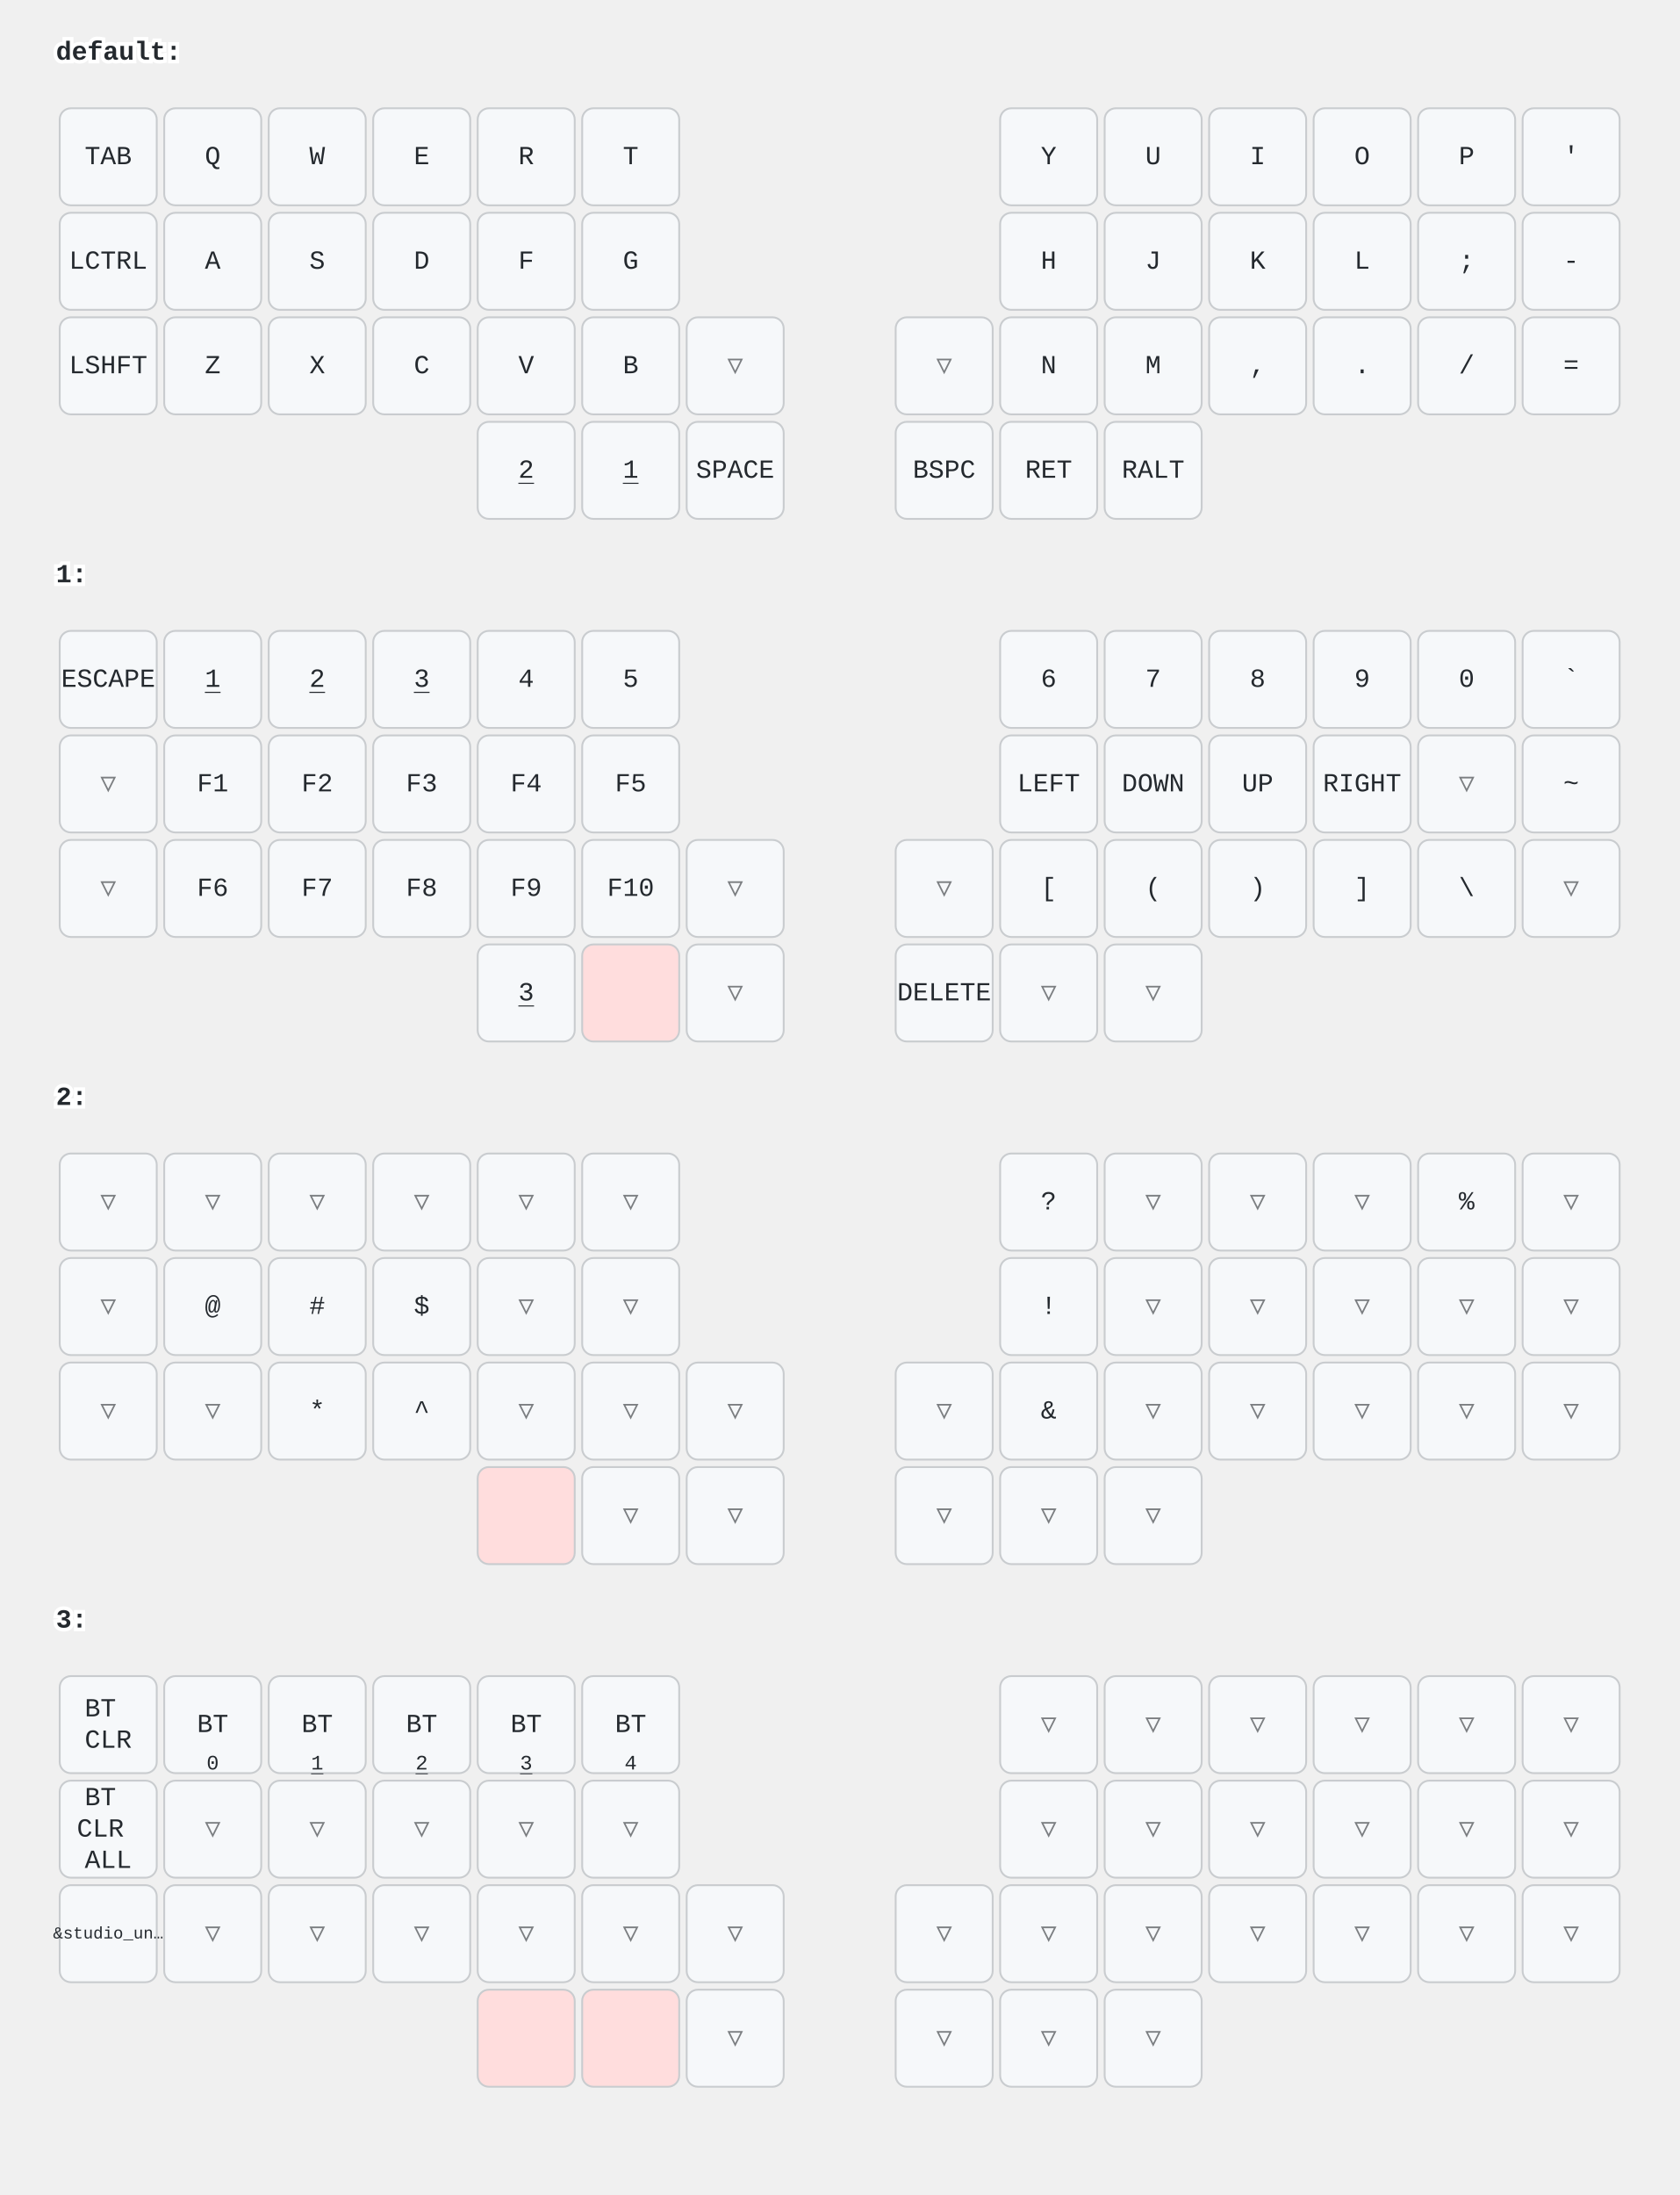
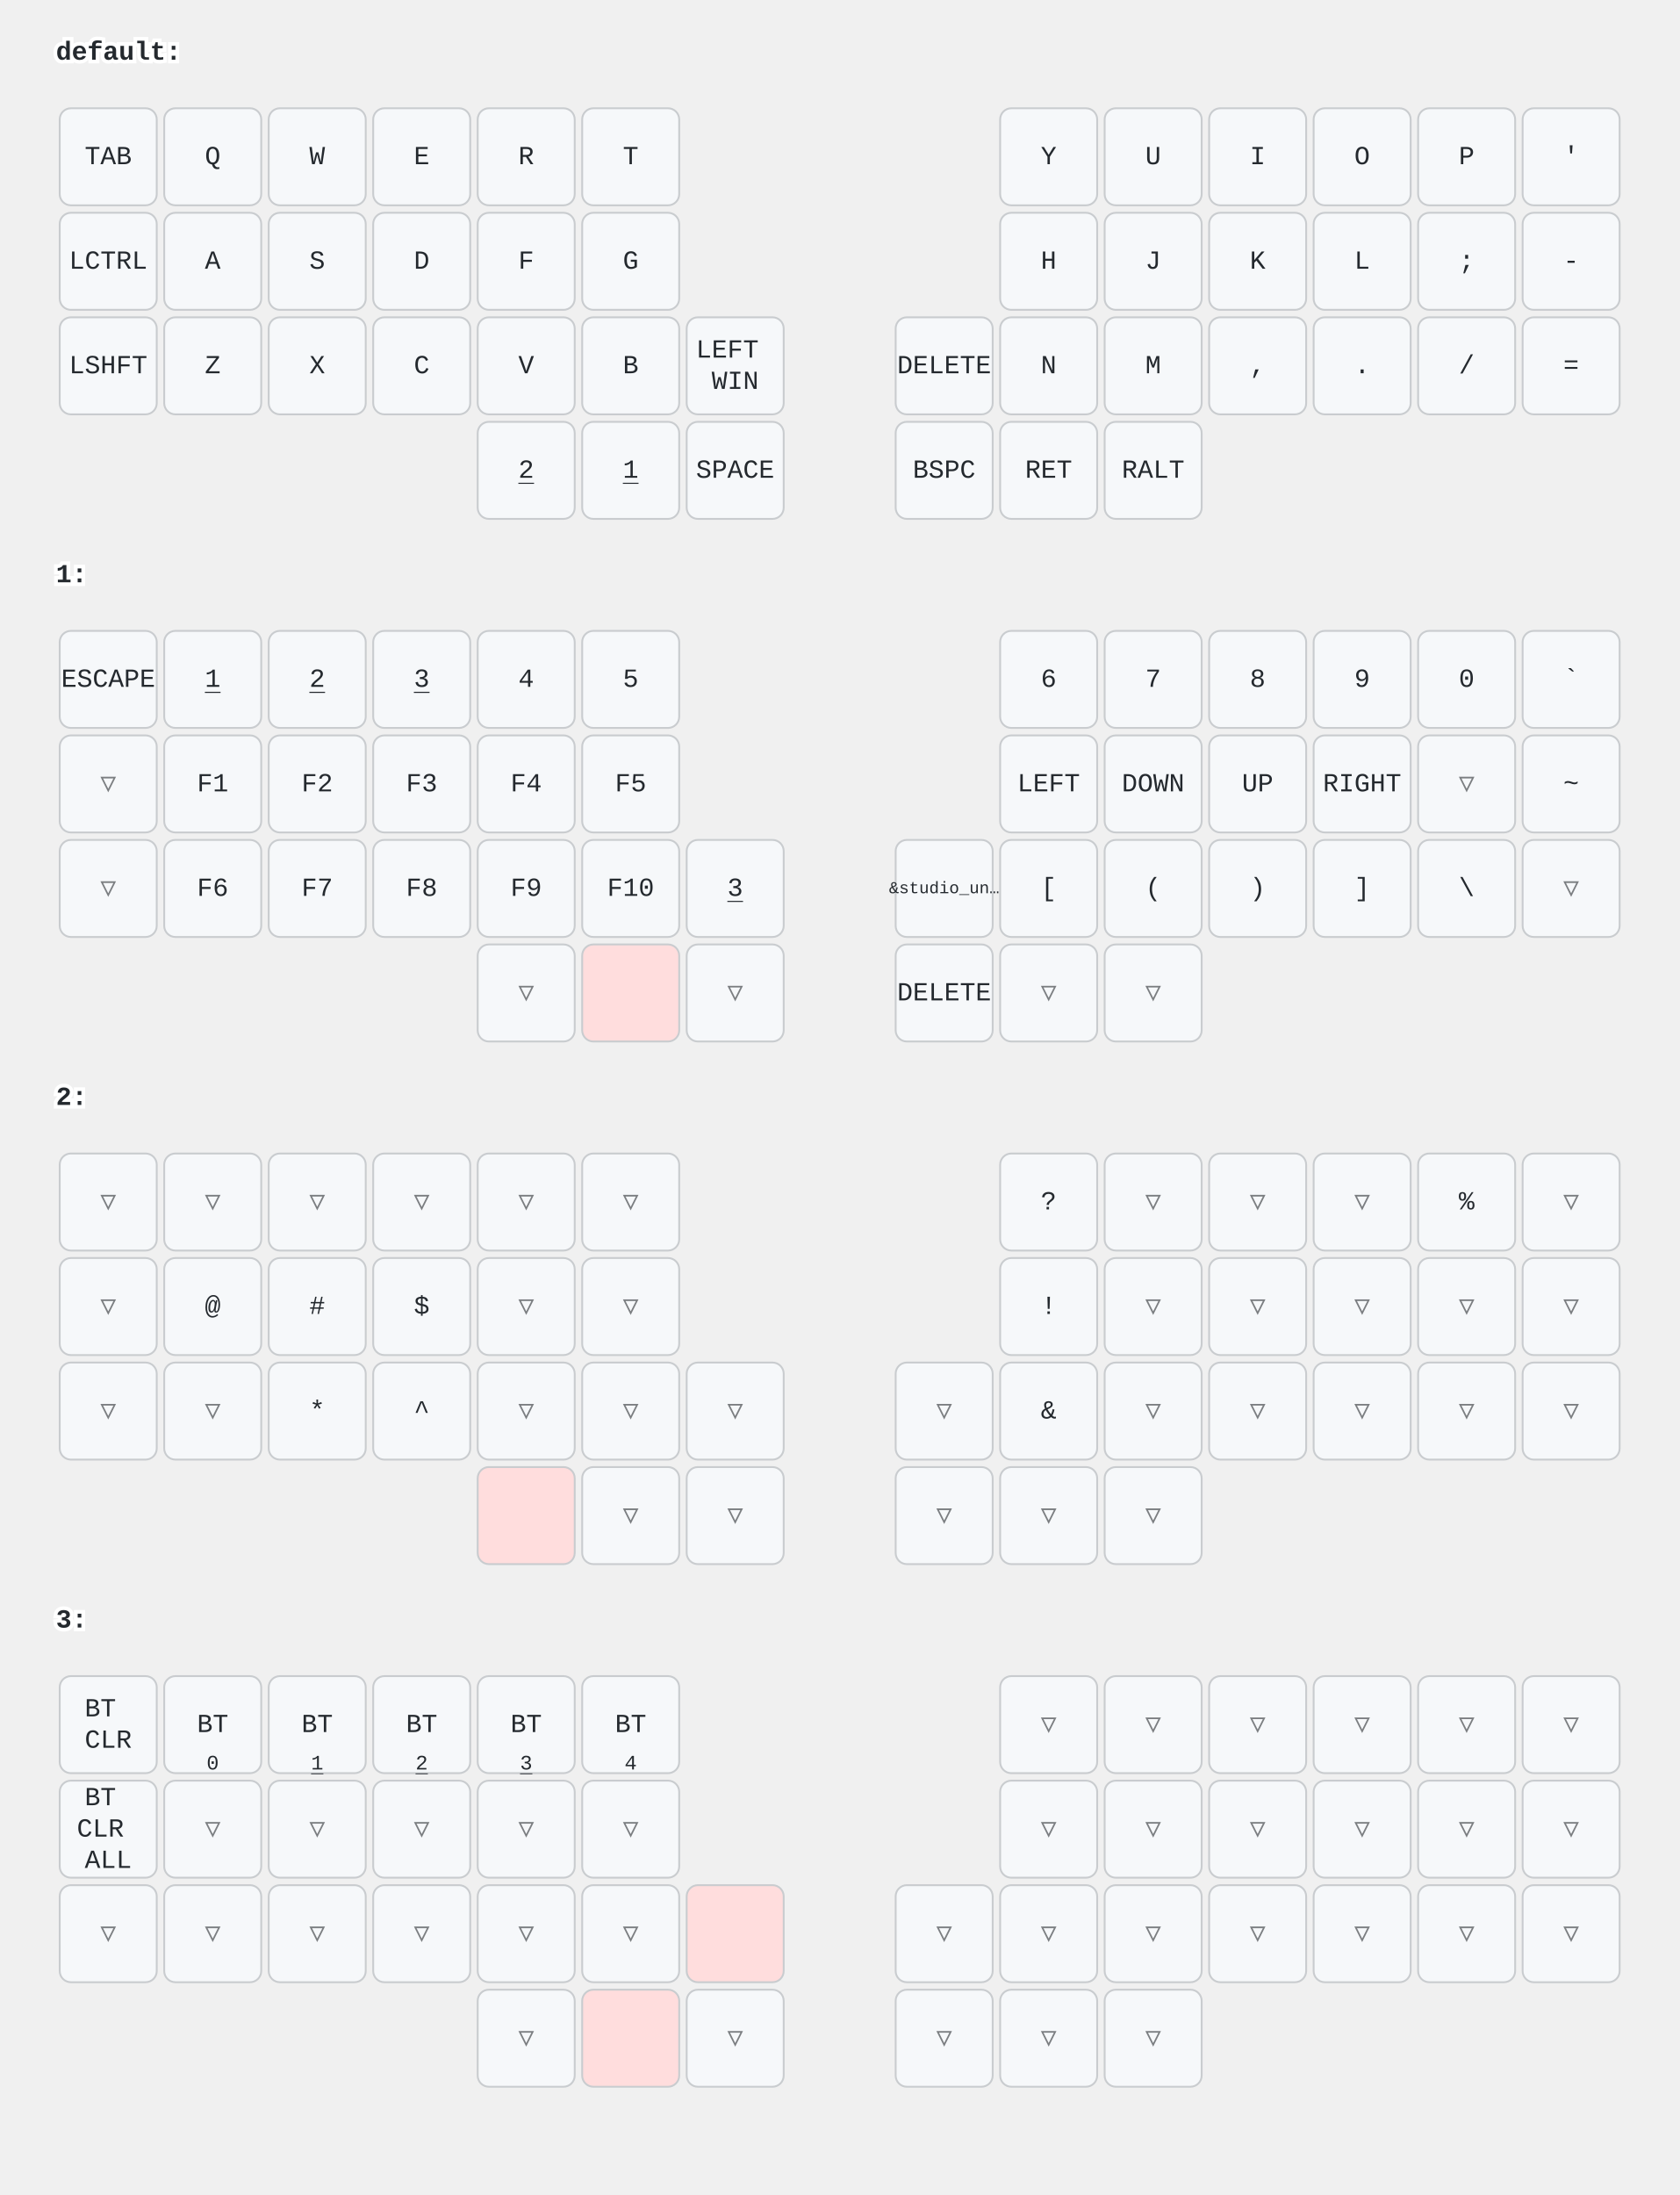
<svg xmlns="http://www.w3.org/2000/svg" width="900" height="1176" viewBox="0 0 900 1176" class="keymap">
  <style>/* inherit to force styles through use tags */
svg path {
    fill: inherit;
}

/* font and background color specifications */
svg.keymap {
    font-family: SFMono-Regular,Consolas,Liberation Mono,Menlo,monospace;
    font-size: 14px;
    font-kerning: normal;
    text-rendering: optimizeLegibility;
    fill: #24292e;
}

/* default key styling */
rect.key {
    fill: #f6f8fa;
}

rect.key, rect.combo {
    stroke: #c9cccf;
    stroke-width: 1;
}

/* default key side styling, only used is draw_key_sides is set */
rect.side {
    filter: brightness(90%);
}

/* color accent for combo boxes */
rect.combo, rect.combo-separate {
    fill: #cdf;
}

/* color accent for held keys */
rect.held, rect.combo.held {
    fill: #fdd;
}

/* color accent for ghost (optional) keys */
rect.ghost, rect.combo.ghost {
    stroke-dasharray: 4, 4;
    stroke-width: 2;
}

text {
    text-anchor: middle;
    dominant-baseline: middle;
}

/* styling for layer labels */
text.label {
    font-weight: bold;
    text-anchor: start;
    stroke: white;
    stroke-width: 4;
    paint-order: stroke;
}

/* styling for optional footer */
text.footer {
    text-anchor: end;
    dominant-baseline: auto;
    stroke: white;
    stroke-width: 4;
    paint-order: stroke;
}

/* styling for combo tap, and key non-tap label text */
text.combo, text.hold, text.shifted, text.left, text.right, text.tl, text.tr, text.bl, text.br {
    font-size: 11px;
}

text.hold, text.bl, text.br {
    text-anchor: middle;
    dominant-baseline: auto;
}

text.shifted, text.tl, text.tr {
    text-anchor: middle;
    dominant-baseline: hanging;
}

text.left, text.tl, text.bl {
    text-anchor: start;
}

text.right, text.tr, text.br {
    text-anchor: end;
}

text.layer-activator {
    text-decoration: underline;
}

/* styling for hold/shifted label text in combo box */
text.combo.hold, text.combo.shifted, text.combo.left, text.combo.right {
    font-size: 8px;
}

/* lighter symbol for transparent keys */
text.trans {
    fill: #7b7e81;
}

/* styling for combo dendrons */
path.combo {
    stroke-width: 1;
    stroke: gray;
    fill: none;
}

/* Start Tabler Icons Cleanup */
/* cannot use height/width with glyphs */
.icon-tabler &gt; path {
    fill: inherit;
    stroke: inherit;
    stroke-width: 2;
}
/* hide tabler's default box */
.icon-tabler &gt; path[stroke="none"][fill="none"] {
    visibility: hidden;
}
/* End Tabler Icons Cleanup */
</style>
  <g transform="translate(30, 0)" class="layer-default">
    <text x="0" y="28" class="label" id="default">default:</text>
    <g transform="translate(0, 56)">
      <g transform="translate(28, 28)" class="key keypos-0">
        <rect rx="6" ry="6" x="-26" y="-26" width="52" height="52" class="key" />
        <text x="0" y="0" class="key tap">TAB</text>
      </g>
      <g transform="translate(84, 28)" class="key keypos-1">
        <rect rx="6" ry="6" x="-26" y="-26" width="52" height="52" class="key" />
        <text x="0" y="0" class="key tap">Q</text>
      </g>
      <g transform="translate(140, 28)" class="key keypos-2">
        <rect rx="6" ry="6" x="-26" y="-26" width="52" height="52" class="key" />
        <text x="0" y="0" class="key tap">W</text>
      </g>
      <g transform="translate(196, 28)" class="key keypos-3">
        <rect rx="6" ry="6" x="-26" y="-26" width="52" height="52" class="key" />
        <text x="0" y="0" class="key tap">E</text>
      </g>
      <g transform="translate(252, 28)" class="key keypos-4">
        <rect rx="6" ry="6" x="-26" y="-26" width="52" height="52" class="key" />
        <text x="0" y="0" class="key tap">R</text>
      </g>
      <g transform="translate(308, 28)" class="key keypos-5">
        <rect rx="6" ry="6" x="-26" y="-26" width="52" height="52" class="key" />
        <text x="0" y="0" class="key tap">T</text>
      </g>
      <g transform="translate(532, 28)" class="key keypos-6">
        <rect rx="6" ry="6" x="-26" y="-26" width="52" height="52" class="key" />
        <text x="0" y="0" class="key tap">Y</text>
      </g>
      <g transform="translate(588, 28)" class="key keypos-7">
        <rect rx="6" ry="6" x="-26" y="-26" width="52" height="52" class="key" />
        <text x="0" y="0" class="key tap">U</text>
      </g>
      <g transform="translate(644, 28)" class="key keypos-8">
        <rect rx="6" ry="6" x="-26" y="-26" width="52" height="52" class="key" />
        <text x="0" y="0" class="key tap">I</text>
      </g>
      <g transform="translate(700, 28)" class="key keypos-9">
        <rect rx="6" ry="6" x="-26" y="-26" width="52" height="52" class="key" />
        <text x="0" y="0" class="key tap">O</text>
      </g>
      <g transform="translate(756, 28)" class="key keypos-10">
        <rect rx="6" ry="6" x="-26" y="-26" width="52" height="52" class="key" />
        <text x="0" y="0" class="key tap">P</text>
      </g>
      <g transform="translate(812, 28)" class="key keypos-11">
        <rect rx="6" ry="6" x="-26" y="-26" width="52" height="52" class="key" />
        <text x="0" y="0" class="key tap">'</text>
      </g>
      <g transform="translate(28, 84)" class="key keypos-12">
        <rect rx="6" ry="6" x="-26" y="-26" width="52" height="52" class="key" />
        <text x="0" y="0" class="key tap">LCTRL</text>
      </g>
      <g transform="translate(84, 84)" class="key keypos-13">
        <rect rx="6" ry="6" x="-26" y="-26" width="52" height="52" class="key" />
        <text x="0" y="0" class="key tap">A</text>
      </g>
      <g transform="translate(140, 84)" class="key keypos-14">
        <rect rx="6" ry="6" x="-26" y="-26" width="52" height="52" class="key" />
        <text x="0" y="0" class="key tap">S</text>
      </g>
      <g transform="translate(196, 84)" class="key keypos-15">
        <rect rx="6" ry="6" x="-26" y="-26" width="52" height="52" class="key" />
        <text x="0" y="0" class="key tap">D</text>
      </g>
      <g transform="translate(252, 84)" class="key keypos-16">
        <rect rx="6" ry="6" x="-26" y="-26" width="52" height="52" class="key" />
        <text x="0" y="0" class="key tap">F</text>
      </g>
      <g transform="translate(308, 84)" class="key keypos-17">
        <rect rx="6" ry="6" x="-26" y="-26" width="52" height="52" class="key" />
        <text x="0" y="0" class="key tap">G</text>
      </g>
      <g transform="translate(532, 84)" class="key keypos-18">
        <rect rx="6" ry="6" x="-26" y="-26" width="52" height="52" class="key" />
        <text x="0" y="0" class="key tap">H</text>
      </g>
      <g transform="translate(588, 84)" class="key keypos-19">
        <rect rx="6" ry="6" x="-26" y="-26" width="52" height="52" class="key" />
        <text x="0" y="0" class="key tap">J</text>
      </g>
      <g transform="translate(644, 84)" class="key keypos-20">
        <rect rx="6" ry="6" x="-26" y="-26" width="52" height="52" class="key" />
        <text x="0" y="0" class="key tap">K</text>
      </g>
      <g transform="translate(700, 84)" class="key keypos-21">
        <rect rx="6" ry="6" x="-26" y="-26" width="52" height="52" class="key" />
        <text x="0" y="0" class="key tap">L</text>
      </g>
      <g transform="translate(756, 84)" class="key keypos-22">
        <rect rx="6" ry="6" x="-26" y="-26" width="52" height="52" class="key" />
        <text x="0" y="0" class="key tap">;</text>
      </g>
      <g transform="translate(812, 84)" class="key keypos-23">
        <rect rx="6" ry="6" x="-26" y="-26" width="52" height="52" class="key" />
        <text x="0" y="0" class="key tap">-</text>
      </g>
      <g transform="translate(28, 140)" class="key keypos-24">
        <rect rx="6" ry="6" x="-26" y="-26" width="52" height="52" class="key" />
        <text x="0" y="0" class="key tap">LSHFT</text>
      </g>
      <g transform="translate(84, 140)" class="key keypos-25">
        <rect rx="6" ry="6" x="-26" y="-26" width="52" height="52" class="key" />
        <text x="0" y="0" class="key tap">Z</text>
      </g>
      <g transform="translate(140, 140)" class="key keypos-26">
        <rect rx="6" ry="6" x="-26" y="-26" width="52" height="52" class="key" />
        <text x="0" y="0" class="key tap">X</text>
      </g>
      <g transform="translate(196, 140)" class="key keypos-27">
        <rect rx="6" ry="6" x="-26" y="-26" width="52" height="52" class="key" />
        <text x="0" y="0" class="key tap">C</text>
      </g>
      <g transform="translate(252, 140)" class="key keypos-28">
        <rect rx="6" ry="6" x="-26" y="-26" width="52" height="52" class="key" />
        <text x="0" y="0" class="key tap">V</text>
      </g>
      <g transform="translate(308, 140)" class="key keypos-29">
        <rect rx="6" ry="6" x="-26" y="-26" width="52" height="52" class="key" />
        <text x="0" y="0" class="key tap">B</text>
      </g>
-       <g transform="translate(364, 140)" class="key trans keypos-30">
-         <rect rx="6" ry="6" x="-26" y="-26" width="52" height="52" class="key trans" />
-         <text x="0" y="0" class="key trans tap">▽</text>
-       </g>
-       <g transform="translate(476, 140)" class="key trans keypos-31">
-         <rect rx="6" ry="6" x="-26" y="-26" width="52" height="52" class="key trans" />
-         <text x="0" y="0" class="key trans tap">▽</text>
+       <g transform="translate(364, 140)" class="key keypos-30">
+         <rect rx="6" ry="6" x="-26" y="-26" width="52" height="52" class="key" />
+         <text x="0" y="0" class="key tap">
+           <tspan x="0" dy="-0.6em">LEFT</tspan>
+           <tspan x="0" dy="1.2em">WIN</tspan>
+         </text>
+       </g>
+       <g transform="translate(476, 140)" class="key keypos-31">
+         <rect rx="6" ry="6" x="-26" y="-26" width="52" height="52" class="key" />
+         <text x="0" y="0" class="key tap">DELETE</text>
      </g>
      <g transform="translate(532, 140)" class="key keypos-32">
        <rect rx="6" ry="6" x="-26" y="-26" width="52" height="52" class="key" />
        <text x="0" y="0" class="key tap">N</text>
      </g>
      <g transform="translate(588, 140)" class="key keypos-33">
        <rect rx="6" ry="6" x="-26" y="-26" width="52" height="52" class="key" />
        <text x="0" y="0" class="key tap">M</text>
      </g>
      <g transform="translate(644, 140)" class="key keypos-34">
        <rect rx="6" ry="6" x="-26" y="-26" width="52" height="52" class="key" />
        <text x="0" y="0" class="key tap">,</text>
      </g>
      <g transform="translate(700, 140)" class="key keypos-35">
        <rect rx="6" ry="6" x="-26" y="-26" width="52" height="52" class="key" />
        <text x="0" y="0" class="key tap">.</text>
      </g>
      <g transform="translate(756, 140)" class="key keypos-36">
        <rect rx="6" ry="6" x="-26" y="-26" width="52" height="52" class="key" />
        <text x="0" y="0" class="key tap">/</text>
      </g>
      <g transform="translate(812, 140)" class="key keypos-37">
        <rect rx="6" ry="6" x="-26" y="-26" width="52" height="52" class="key" />
        <text x="0" y="0" class="key tap">=</text>
      </g>
      <g transform="translate(252, 196)" class="key keypos-38">
        <rect rx="6" ry="6" x="-26" y="-26" width="52" height="52" class="key" />
        <a href="#x_x">
          <text x="0" y="0" class="key tap layer-activator">2</text>
        </a>
      </g>
      <g transform="translate(308, 196)" class="key keypos-39">
        <rect rx="6" ry="6" x="-26" y="-26" width="52" height="52" class="key" />
        <a href="#x_x">
          <text x="0" y="0" class="key tap layer-activator">1</text>
        </a>
      </g>
      <g transform="translate(364, 196)" class="key keypos-40">
        <rect rx="6" ry="6" x="-26" y="-26" width="52" height="52" class="key" />
        <text x="0" y="0" class="key tap">SPACE</text>
      </g>
      <g transform="translate(476, 196)" class="key keypos-41">
        <rect rx="6" ry="6" x="-26" y="-26" width="52" height="52" class="key" />
        <text x="0" y="0" class="key tap">BSPC</text>
      </g>
      <g transform="translate(532, 196)" class="key keypos-42">
        <rect rx="6" ry="6" x="-26" y="-26" width="52" height="52" class="key" />
        <text x="0" y="0" class="key tap">RET</text>
      </g>
      <g transform="translate(588, 196)" class="key keypos-43">
        <rect rx="6" ry="6" x="-26" y="-26" width="52" height="52" class="key" />
        <text x="0" y="0" class="key tap">RALT</text>
      </g>
    </g>
  </g>
  <g transform="translate(30, 280)" class="layer-1">
    <text x="0" y="28" class="label" id="x_x">1:</text>
    <g transform="translate(0, 56)">
      <g transform="translate(28, 28)" class="key keypos-0">
        <rect rx="6" ry="6" x="-26" y="-26" width="52" height="52" class="key" />
        <text x="0" y="0" class="key tap">ESCAPE</text>
      </g>
      <g transform="translate(84, 28)" class="key keypos-1">
        <rect rx="6" ry="6" x="-26" y="-26" width="52" height="52" class="key" />
        <a href="#x_x">
          <text x="0" y="0" class="key tap layer-activator">1</text>
        </a>
      </g>
      <g transform="translate(140, 28)" class="key keypos-2">
        <rect rx="6" ry="6" x="-26" y="-26" width="52" height="52" class="key" />
        <a href="#x_x">
          <text x="0" y="0" class="key tap layer-activator">2</text>
        </a>
      </g>
      <g transform="translate(196, 28)" class="key keypos-3">
        <rect rx="6" ry="6" x="-26" y="-26" width="52" height="52" class="key" />
        <a href="#x_x">
          <text x="0" y="0" class="key tap layer-activator">3</text>
        </a>
      </g>
      <g transform="translate(252, 28)" class="key keypos-4">
        <rect rx="6" ry="6" x="-26" y="-26" width="52" height="52" class="key" />
        <text x="0" y="0" class="key tap">4</text>
      </g>
      <g transform="translate(308, 28)" class="key keypos-5">
        <rect rx="6" ry="6" x="-26" y="-26" width="52" height="52" class="key" />
        <text x="0" y="0" class="key tap">5</text>
      </g>
      <g transform="translate(532, 28)" class="key keypos-6">
        <rect rx="6" ry="6" x="-26" y="-26" width="52" height="52" class="key" />
        <text x="0" y="0" class="key tap">6</text>
      </g>
      <g transform="translate(588, 28)" class="key keypos-7">
        <rect rx="6" ry="6" x="-26" y="-26" width="52" height="52" class="key" />
        <text x="0" y="0" class="key tap">7</text>
      </g>
      <g transform="translate(644, 28)" class="key keypos-8">
        <rect rx="6" ry="6" x="-26" y="-26" width="52" height="52" class="key" />
        <text x="0" y="0" class="key tap">8</text>
      </g>
      <g transform="translate(700, 28)" class="key keypos-9">
        <rect rx="6" ry="6" x="-26" y="-26" width="52" height="52" class="key" />
        <text x="0" y="0" class="key tap">9</text>
      </g>
      <g transform="translate(756, 28)" class="key keypos-10">
        <rect rx="6" ry="6" x="-26" y="-26" width="52" height="52" class="key" />
        <text x="0" y="0" class="key tap">0</text>
      </g>
      <g transform="translate(812, 28)" class="key keypos-11">
        <rect rx="6" ry="6" x="-26" y="-26" width="52" height="52" class="key" />
        <text x="0" y="0" class="key tap">`</text>
      </g>
      <g transform="translate(28, 84)" class="key trans keypos-12">
        <rect rx="6" ry="6" x="-26" y="-26" width="52" height="52" class="key trans" />
        <text x="0" y="0" class="key trans tap">▽</text>
      </g>
      <g transform="translate(84, 84)" class="key keypos-13">
        <rect rx="6" ry="6" x="-26" y="-26" width="52" height="52" class="key" />
        <text x="0" y="0" class="key tap">F1</text>
      </g>
      <g transform="translate(140, 84)" class="key keypos-14">
        <rect rx="6" ry="6" x="-26" y="-26" width="52" height="52" class="key" />
        <text x="0" y="0" class="key tap">F2</text>
      </g>
      <g transform="translate(196, 84)" class="key keypos-15">
        <rect rx="6" ry="6" x="-26" y="-26" width="52" height="52" class="key" />
        <text x="0" y="0" class="key tap">F3</text>
      </g>
      <g transform="translate(252, 84)" class="key keypos-16">
        <rect rx="6" ry="6" x="-26" y="-26" width="52" height="52" class="key" />
        <text x="0" y="0" class="key tap">F4</text>
      </g>
      <g transform="translate(308, 84)" class="key keypos-17">
        <rect rx="6" ry="6" x="-26" y="-26" width="52" height="52" class="key" />
        <text x="0" y="0" class="key tap">F5</text>
      </g>
      <g transform="translate(532, 84)" class="key keypos-18">
        <rect rx="6" ry="6" x="-26" y="-26" width="52" height="52" class="key" />
        <text x="0" y="0" class="key tap">LEFT</text>
      </g>
      <g transform="translate(588, 84)" class="key keypos-19">
        <rect rx="6" ry="6" x="-26" y="-26" width="52" height="52" class="key" />
        <text x="0" y="0" class="key tap">DOWN</text>
      </g>
      <g transform="translate(644, 84)" class="key keypos-20">
        <rect rx="6" ry="6" x="-26" y="-26" width="52" height="52" class="key" />
        <text x="0" y="0" class="key tap">UP</text>
      </g>
      <g transform="translate(700, 84)" class="key keypos-21">
        <rect rx="6" ry="6" x="-26" y="-26" width="52" height="52" class="key" />
        <text x="0" y="0" class="key tap">RIGHT</text>
      </g>
      <g transform="translate(756, 84)" class="key trans keypos-22">
        <rect rx="6" ry="6" x="-26" y="-26" width="52" height="52" class="key trans" />
        <text x="0" y="0" class="key trans tap">▽</text>
      </g>
      <g transform="translate(812, 84)" class="key keypos-23">
        <rect rx="6" ry="6" x="-26" y="-26" width="52" height="52" class="key" />
        <text x="0" y="0" class="key tap">~</text>
      </g>
      <g transform="translate(28, 140)" class="key trans keypos-24">
        <rect rx="6" ry="6" x="-26" y="-26" width="52" height="52" class="key trans" />
        <text x="0" y="0" class="key trans tap">▽</text>
      </g>
      <g transform="translate(84, 140)" class="key keypos-25">
        <rect rx="6" ry="6" x="-26" y="-26" width="52" height="52" class="key" />
        <text x="0" y="0" class="key tap">F6</text>
      </g>
      <g transform="translate(140, 140)" class="key keypos-26">
        <rect rx="6" ry="6" x="-26" y="-26" width="52" height="52" class="key" />
        <text x="0" y="0" class="key tap">F7</text>
      </g>
      <g transform="translate(196, 140)" class="key keypos-27">
        <rect rx="6" ry="6" x="-26" y="-26" width="52" height="52" class="key" />
        <text x="0" y="0" class="key tap">F8</text>
      </g>
      <g transform="translate(252, 140)" class="key keypos-28">
        <rect rx="6" ry="6" x="-26" y="-26" width="52" height="52" class="key" />
        <text x="0" y="0" class="key tap">F9</text>
      </g>
      <g transform="translate(308, 140)" class="key keypos-29">
        <rect rx="6" ry="6" x="-26" y="-26" width="52" height="52" class="key" />
        <text x="0" y="0" class="key tap">F10</text>
      </g>
-       <g transform="translate(364, 140)" class="key trans keypos-30">
-         <rect rx="6" ry="6" x="-26" y="-26" width="52" height="52" class="key trans" />
-         <text x="0" y="0" class="key trans tap">▽</text>
-       </g>
-       <g transform="translate(476, 140)" class="key trans keypos-31">
-         <rect rx="6" ry="6" x="-26" y="-26" width="52" height="52" class="key trans" />
-         <text x="0" y="0" class="key trans tap">▽</text>
-       </g>
-       <g transform="translate(532, 140)" class="key keypos-32">
-         <rect rx="6" ry="6" x="-26" y="-26" width="52" height="52" class="key" />
-         <text x="0" y="0" class="key tap">[</text>
-       </g>
-       <g transform="translate(588, 140)" class="key keypos-33">
-         <rect rx="6" ry="6" x="-26" y="-26" width="52" height="52" class="key" />
-         <text x="0" y="0" class="key tap">(</text>
-       </g>
-       <g transform="translate(644, 140)" class="key keypos-34">
-         <rect rx="6" ry="6" x="-26" y="-26" width="52" height="52" class="key" />
-         <text x="0" y="0" class="key tap">)</text>
-       </g>
-       <g transform="translate(700, 140)" class="key keypos-35">
-         <rect rx="6" ry="6" x="-26" y="-26" width="52" height="52" class="key" />
-         <text x="0" y="0" class="key tap">]</text>
-       </g>
-       <g transform="translate(756, 140)" class="key keypos-36">
-         <rect rx="6" ry="6" x="-26" y="-26" width="52" height="52" class="key" />
-         <text x="0" y="0" class="key tap">\</text>
-       </g>
-       <g transform="translate(812, 140)" class="key trans keypos-37">
-         <rect rx="6" ry="6" x="-26" y="-26" width="52" height="52" class="key trans" />
-         <text x="0" y="0" class="key trans tap">▽</text>
-       </g>
-       <g transform="translate(252, 196)" class="key keypos-38">
+       <g transform="translate(364, 140)" class="key keypos-30">
        <rect rx="6" ry="6" x="-26" y="-26" width="52" height="52" class="key" />
        <a href="#x_x">
          <text x="0" y="0" class="key tap layer-activator">3</text>
        </a>
+       </g>
+       <g transform="translate(476, 140)" class="key keypos-31">
+         <rect rx="6" ry="6" x="-26" y="-26" width="52" height="52" class="key" />
+         <text x="0" y="0" class="key tap">
+           <tspan style="font-size: 64%">&amp;studio_un…</tspan>
+         </text>
+       </g>
+       <g transform="translate(532, 140)" class="key keypos-32">
+         <rect rx="6" ry="6" x="-26" y="-26" width="52" height="52" class="key" />
+         <text x="0" y="0" class="key tap">[</text>
+       </g>
+       <g transform="translate(588, 140)" class="key keypos-33">
+         <rect rx="6" ry="6" x="-26" y="-26" width="52" height="52" class="key" />
+         <text x="0" y="0" class="key tap">(</text>
+       </g>
+       <g transform="translate(644, 140)" class="key keypos-34">
+         <rect rx="6" ry="6" x="-26" y="-26" width="52" height="52" class="key" />
+         <text x="0" y="0" class="key tap">)</text>
+       </g>
+       <g transform="translate(700, 140)" class="key keypos-35">
+         <rect rx="6" ry="6" x="-26" y="-26" width="52" height="52" class="key" />
+         <text x="0" y="0" class="key tap">]</text>
+       </g>
+       <g transform="translate(756, 140)" class="key keypos-36">
+         <rect rx="6" ry="6" x="-26" y="-26" width="52" height="52" class="key" />
+         <text x="0" y="0" class="key tap">\</text>
+       </g>
+       <g transform="translate(812, 140)" class="key trans keypos-37">
+         <rect rx="6" ry="6" x="-26" y="-26" width="52" height="52" class="key trans" />
+         <text x="0" y="0" class="key trans tap">▽</text>
+       </g>
+       <g transform="translate(252, 196)" class="key trans keypos-38">
+         <rect rx="6" ry="6" x="-26" y="-26" width="52" height="52" class="key trans" />
+         <text x="0" y="0" class="key trans tap">▽</text>
      </g>
      <g transform="translate(308, 196)" class="key held keypos-39">
        <rect rx="6" ry="6" x="-26" y="-26" width="52" height="52" class="key held" />
      </g>
      <g transform="translate(364, 196)" class="key trans keypos-40">
        <rect rx="6" ry="6" x="-26" y="-26" width="52" height="52" class="key trans" />
        <text x="0" y="0" class="key trans tap">▽</text>
      </g>
      <g transform="translate(476, 196)" class="key keypos-41">
        <rect rx="6" ry="6" x="-26" y="-26" width="52" height="52" class="key" />
        <text x="0" y="0" class="key tap">DELETE</text>
      </g>
      <g transform="translate(532, 196)" class="key trans keypos-42">
        <rect rx="6" ry="6" x="-26" y="-26" width="52" height="52" class="key trans" />
        <text x="0" y="0" class="key trans tap">▽</text>
      </g>
      <g transform="translate(588, 196)" class="key trans keypos-43">
        <rect rx="6" ry="6" x="-26" y="-26" width="52" height="52" class="key trans" />
        <text x="0" y="0" class="key trans tap">▽</text>
      </g>
    </g>
  </g>
  <g transform="translate(30, 560)" class="layer-2">
    <text x="0" y="28" class="label" id="x_x">2:</text>
    <g transform="translate(0, 56)">
      <g transform="translate(28, 28)" class="key trans keypos-0">
        <rect rx="6" ry="6" x="-26" y="-26" width="52" height="52" class="key trans" />
        <text x="0" y="0" class="key trans tap">▽</text>
      </g>
      <g transform="translate(84, 28)" class="key trans keypos-1">
        <rect rx="6" ry="6" x="-26" y="-26" width="52" height="52" class="key trans" />
        <text x="0" y="0" class="key trans tap">▽</text>
      </g>
      <g transform="translate(140, 28)" class="key trans keypos-2">
        <rect rx="6" ry="6" x="-26" y="-26" width="52" height="52" class="key trans" />
        <text x="0" y="0" class="key trans tap">▽</text>
      </g>
      <g transform="translate(196, 28)" class="key trans keypos-3">
        <rect rx="6" ry="6" x="-26" y="-26" width="52" height="52" class="key trans" />
        <text x="0" y="0" class="key trans tap">▽</text>
      </g>
      <g transform="translate(252, 28)" class="key trans keypos-4">
        <rect rx="6" ry="6" x="-26" y="-26" width="52" height="52" class="key trans" />
        <text x="0" y="0" class="key trans tap">▽</text>
      </g>
      <g transform="translate(308, 28)" class="key trans keypos-5">
        <rect rx="6" ry="6" x="-26" y="-26" width="52" height="52" class="key trans" />
        <text x="0" y="0" class="key trans tap">▽</text>
      </g>
      <g transform="translate(532, 28)" class="key keypos-6">
        <rect rx="6" ry="6" x="-26" y="-26" width="52" height="52" class="key" />
        <text x="0" y="0" class="key tap">?</text>
      </g>
      <g transform="translate(588, 28)" class="key trans keypos-7">
        <rect rx="6" ry="6" x="-26" y="-26" width="52" height="52" class="key trans" />
        <text x="0" y="0" class="key trans tap">▽</text>
      </g>
      <g transform="translate(644, 28)" class="key trans keypos-8">
        <rect rx="6" ry="6" x="-26" y="-26" width="52" height="52" class="key trans" />
        <text x="0" y="0" class="key trans tap">▽</text>
      </g>
      <g transform="translate(700, 28)" class="key trans keypos-9">
        <rect rx="6" ry="6" x="-26" y="-26" width="52" height="52" class="key trans" />
        <text x="0" y="0" class="key trans tap">▽</text>
      </g>
      <g transform="translate(756, 28)" class="key keypos-10">
        <rect rx="6" ry="6" x="-26" y="-26" width="52" height="52" class="key" />
        <text x="0" y="0" class="key tap">%</text>
      </g>
      <g transform="translate(812, 28)" class="key trans keypos-11">
        <rect rx="6" ry="6" x="-26" y="-26" width="52" height="52" class="key trans" />
        <text x="0" y="0" class="key trans tap">▽</text>
      </g>
      <g transform="translate(28, 84)" class="key trans keypos-12">
        <rect rx="6" ry="6" x="-26" y="-26" width="52" height="52" class="key trans" />
        <text x="0" y="0" class="key trans tap">▽</text>
      </g>
      <g transform="translate(84, 84)" class="key keypos-13">
        <rect rx="6" ry="6" x="-26" y="-26" width="52" height="52" class="key" />
        <text x="0" y="0" class="key tap">@</text>
      </g>
      <g transform="translate(140, 84)" class="key keypos-14">
        <rect rx="6" ry="6" x="-26" y="-26" width="52" height="52" class="key" />
        <text x="0" y="0" class="key tap">#</text>
      </g>
      <g transform="translate(196, 84)" class="key keypos-15">
        <rect rx="6" ry="6" x="-26" y="-26" width="52" height="52" class="key" />
        <text x="0" y="0" class="key tap">$</text>
      </g>
      <g transform="translate(252, 84)" class="key trans keypos-16">
        <rect rx="6" ry="6" x="-26" y="-26" width="52" height="52" class="key trans" />
        <text x="0" y="0" class="key trans tap">▽</text>
      </g>
      <g transform="translate(308, 84)" class="key trans keypos-17">
        <rect rx="6" ry="6" x="-26" y="-26" width="52" height="52" class="key trans" />
        <text x="0" y="0" class="key trans tap">▽</text>
      </g>
      <g transform="translate(532, 84)" class="key keypos-18">
        <rect rx="6" ry="6" x="-26" y="-26" width="52" height="52" class="key" />
        <text x="0" y="0" class="key tap">!</text>
      </g>
      <g transform="translate(588, 84)" class="key trans keypos-19">
        <rect rx="6" ry="6" x="-26" y="-26" width="52" height="52" class="key trans" />
        <text x="0" y="0" class="key trans tap">▽</text>
      </g>
      <g transform="translate(644, 84)" class="key trans keypos-20">
        <rect rx="6" ry="6" x="-26" y="-26" width="52" height="52" class="key trans" />
        <text x="0" y="0" class="key trans tap">▽</text>
      </g>
      <g transform="translate(700, 84)" class="key trans keypos-21">
        <rect rx="6" ry="6" x="-26" y="-26" width="52" height="52" class="key trans" />
        <text x="0" y="0" class="key trans tap">▽</text>
      </g>
      <g transform="translate(756, 84)" class="key trans keypos-22">
        <rect rx="6" ry="6" x="-26" y="-26" width="52" height="52" class="key trans" />
        <text x="0" y="0" class="key trans tap">▽</text>
      </g>
      <g transform="translate(812, 84)" class="key trans keypos-23">
        <rect rx="6" ry="6" x="-26" y="-26" width="52" height="52" class="key trans" />
        <text x="0" y="0" class="key trans tap">▽</text>
      </g>
      <g transform="translate(28, 140)" class="key trans keypos-24">
        <rect rx="6" ry="6" x="-26" y="-26" width="52" height="52" class="key trans" />
        <text x="0" y="0" class="key trans tap">▽</text>
      </g>
      <g transform="translate(84, 140)" class="key trans keypos-25">
        <rect rx="6" ry="6" x="-26" y="-26" width="52" height="52" class="key trans" />
        <text x="0" y="0" class="key trans tap">▽</text>
      </g>
      <g transform="translate(140, 140)" class="key keypos-26">
        <rect rx="6" ry="6" x="-26" y="-26" width="52" height="52" class="key" />
        <text x="0" y="0" class="key tap">*</text>
      </g>
      <g transform="translate(196, 140)" class="key keypos-27">
        <rect rx="6" ry="6" x="-26" y="-26" width="52" height="52" class="key" />
        <text x="0" y="0" class="key tap">^</text>
      </g>
      <g transform="translate(252, 140)" class="key trans keypos-28">
        <rect rx="6" ry="6" x="-26" y="-26" width="52" height="52" class="key trans" />
        <text x="0" y="0" class="key trans tap">▽</text>
      </g>
      <g transform="translate(308, 140)" class="key trans keypos-29">
        <rect rx="6" ry="6" x="-26" y="-26" width="52" height="52" class="key trans" />
        <text x="0" y="0" class="key trans tap">▽</text>
      </g>
      <g transform="translate(364, 140)" class="key trans keypos-30">
        <rect rx="6" ry="6" x="-26" y="-26" width="52" height="52" class="key trans" />
        <text x="0" y="0" class="key trans tap">▽</text>
      </g>
      <g transform="translate(476, 140)" class="key trans keypos-31">
        <rect rx="6" ry="6" x="-26" y="-26" width="52" height="52" class="key trans" />
        <text x="0" y="0" class="key trans tap">▽</text>
      </g>
      <g transform="translate(532, 140)" class="key keypos-32">
        <rect rx="6" ry="6" x="-26" y="-26" width="52" height="52" class="key" />
        <text x="0" y="0" class="key tap">&amp;</text>
      </g>
      <g transform="translate(588, 140)" class="key trans keypos-33">
        <rect rx="6" ry="6" x="-26" y="-26" width="52" height="52" class="key trans" />
        <text x="0" y="0" class="key trans tap">▽</text>
      </g>
      <g transform="translate(644, 140)" class="key trans keypos-34">
        <rect rx="6" ry="6" x="-26" y="-26" width="52" height="52" class="key trans" />
        <text x="0" y="0" class="key trans tap">▽</text>
      </g>
      <g transform="translate(700, 140)" class="key trans keypos-35">
        <rect rx="6" ry="6" x="-26" y="-26" width="52" height="52" class="key trans" />
        <text x="0" y="0" class="key trans tap">▽</text>
      </g>
      <g transform="translate(756, 140)" class="key trans keypos-36">
        <rect rx="6" ry="6" x="-26" y="-26" width="52" height="52" class="key trans" />
        <text x="0" y="0" class="key trans tap">▽</text>
      </g>
      <g transform="translate(812, 140)" class="key trans keypos-37">
        <rect rx="6" ry="6" x="-26" y="-26" width="52" height="52" class="key trans" />
        <text x="0" y="0" class="key trans tap">▽</text>
      </g>
      <g transform="translate(252, 196)" class="key held keypos-38">
        <rect rx="6" ry="6" x="-26" y="-26" width="52" height="52" class="key held" />
      </g>
      <g transform="translate(308, 196)" class="key trans keypos-39">
        <rect rx="6" ry="6" x="-26" y="-26" width="52" height="52" class="key trans" />
        <text x="0" y="0" class="key trans tap">▽</text>
      </g>
      <g transform="translate(364, 196)" class="key trans keypos-40">
        <rect rx="6" ry="6" x="-26" y="-26" width="52" height="52" class="key trans" />
        <text x="0" y="0" class="key trans tap">▽</text>
      </g>
      <g transform="translate(476, 196)" class="key trans keypos-41">
        <rect rx="6" ry="6" x="-26" y="-26" width="52" height="52" class="key trans" />
        <text x="0" y="0" class="key trans tap">▽</text>
      </g>
      <g transform="translate(532, 196)" class="key trans keypos-42">
        <rect rx="6" ry="6" x="-26" y="-26" width="52" height="52" class="key trans" />
        <text x="0" y="0" class="key trans tap">▽</text>
      </g>
      <g transform="translate(588, 196)" class="key trans keypos-43">
        <rect rx="6" ry="6" x="-26" y="-26" width="52" height="52" class="key trans" />
        <text x="0" y="0" class="key trans tap">▽</text>
      </g>
    </g>
  </g>
  <g transform="translate(30, 840)" class="layer-3">
    <text x="0" y="28" class="label" id="x_x">3:</text>
    <g transform="translate(0, 56)">
      <g transform="translate(28, 28)" class="key keypos-0">
        <rect rx="6" ry="6" x="-26" y="-26" width="52" height="52" class="key" />
        <text x="0" y="0" class="key tap">
          <tspan x="0" dy="-0.6em">BT</tspan>
          <tspan x="0" dy="1.2em">CLR</tspan>
        </text>
      </g>
      <g transform="translate(84, 28)" class="key keypos-1">
        <rect rx="6" ry="6" x="-26" y="-26" width="52" height="52" class="key" />
        <text x="0" y="0" class="key tap">BT</text>
        <text x="0" y="24" class="key hold">0</text>
      </g>
      <g transform="translate(140, 28)" class="key keypos-2">
        <rect rx="6" ry="6" x="-26" y="-26" width="52" height="52" class="key" />
        <text x="0" y="0" class="key tap">BT</text>
        <a href="#x_x">
          <text x="0" y="24" class="key hold layer-activator">1</text>
        </a>
      </g>
      <g transform="translate(196, 28)" class="key keypos-3">
        <rect rx="6" ry="6" x="-26" y="-26" width="52" height="52" class="key" />
        <text x="0" y="0" class="key tap">BT</text>
        <a href="#x_x">
          <text x="0" y="24" class="key hold layer-activator">2</text>
        </a>
      </g>
      <g transform="translate(252, 28)" class="key keypos-4">
        <rect rx="6" ry="6" x="-26" y="-26" width="52" height="52" class="key" />
        <text x="0" y="0" class="key tap">BT</text>
        <a href="#x_x">
          <text x="0" y="24" class="key hold layer-activator">3</text>
        </a>
      </g>
      <g transform="translate(308, 28)" class="key keypos-5">
        <rect rx="6" ry="6" x="-26" y="-26" width="52" height="52" class="key" />
        <text x="0" y="0" class="key tap">BT</text>
        <text x="0" y="24" class="key hold">4</text>
      </g>
      <g transform="translate(532, 28)" class="key trans keypos-6">
        <rect rx="6" ry="6" x="-26" y="-26" width="52" height="52" class="key trans" />
        <text x="0" y="0" class="key trans tap">▽</text>
      </g>
      <g transform="translate(588, 28)" class="key trans keypos-7">
        <rect rx="6" ry="6" x="-26" y="-26" width="52" height="52" class="key trans" />
        <text x="0" y="0" class="key trans tap">▽</text>
      </g>
      <g transform="translate(644, 28)" class="key trans keypos-8">
        <rect rx="6" ry="6" x="-26" y="-26" width="52" height="52" class="key trans" />
        <text x="0" y="0" class="key trans tap">▽</text>
      </g>
      <g transform="translate(700, 28)" class="key trans keypos-9">
        <rect rx="6" ry="6" x="-26" y="-26" width="52" height="52" class="key trans" />
        <text x="0" y="0" class="key trans tap">▽</text>
      </g>
      <g transform="translate(756, 28)" class="key trans keypos-10">
        <rect rx="6" ry="6" x="-26" y="-26" width="52" height="52" class="key trans" />
        <text x="0" y="0" class="key trans tap">▽</text>
      </g>
      <g transform="translate(812, 28)" class="key trans keypos-11">
        <rect rx="6" ry="6" x="-26" y="-26" width="52" height="52" class="key trans" />
        <text x="0" y="0" class="key trans tap">▽</text>
      </g>
      <g transform="translate(28, 84)" class="key keypos-12">
        <rect rx="6" ry="6" x="-26" y="-26" width="52" height="52" class="key" />
        <text x="0" y="0" class="key tap">
          <tspan x="0" dy="-1.2em">BT</tspan>
          <tspan x="0" dy="1.2em">CLR</tspan>
          <tspan x="0" dy="1.2em">ALL</tspan>
        </text>
      </g>
      <g transform="translate(84, 84)" class="key trans keypos-13">
        <rect rx="6" ry="6" x="-26" y="-26" width="52" height="52" class="key trans" />
        <text x="0" y="0" class="key trans tap">▽</text>
      </g>
      <g transform="translate(140, 84)" class="key trans keypos-14">
        <rect rx="6" ry="6" x="-26" y="-26" width="52" height="52" class="key trans" />
        <text x="0" y="0" class="key trans tap">▽</text>
      </g>
      <g transform="translate(196, 84)" class="key trans keypos-15">
        <rect rx="6" ry="6" x="-26" y="-26" width="52" height="52" class="key trans" />
        <text x="0" y="0" class="key trans tap">▽</text>
      </g>
      <g transform="translate(252, 84)" class="key trans keypos-16">
        <rect rx="6" ry="6" x="-26" y="-26" width="52" height="52" class="key trans" />
        <text x="0" y="0" class="key trans tap">▽</text>
      </g>
      <g transform="translate(308, 84)" class="key trans keypos-17">
        <rect rx="6" ry="6" x="-26" y="-26" width="52" height="52" class="key trans" />
        <text x="0" y="0" class="key trans tap">▽</text>
      </g>
      <g transform="translate(532, 84)" class="key trans keypos-18">
        <rect rx="6" ry="6" x="-26" y="-26" width="52" height="52" class="key trans" />
        <text x="0" y="0" class="key trans tap">▽</text>
      </g>
      <g transform="translate(588, 84)" class="key trans keypos-19">
        <rect rx="6" ry="6" x="-26" y="-26" width="52" height="52" class="key trans" />
        <text x="0" y="0" class="key trans tap">▽</text>
      </g>
      <g transform="translate(644, 84)" class="key trans keypos-20">
        <rect rx="6" ry="6" x="-26" y="-26" width="52" height="52" class="key trans" />
        <text x="0" y="0" class="key trans tap">▽</text>
      </g>
      <g transform="translate(700, 84)" class="key trans keypos-21">
        <rect rx="6" ry="6" x="-26" y="-26" width="52" height="52" class="key trans" />
        <text x="0" y="0" class="key trans tap">▽</text>
      </g>
      <g transform="translate(756, 84)" class="key trans keypos-22">
        <rect rx="6" ry="6" x="-26" y="-26" width="52" height="52" class="key trans" />
        <text x="0" y="0" class="key trans tap">▽</text>
      </g>
      <g transform="translate(812, 84)" class="key trans keypos-23">
        <rect rx="6" ry="6" x="-26" y="-26" width="52" height="52" class="key trans" />
        <text x="0" y="0" class="key trans tap">▽</text>
      </g>
-       <g transform="translate(28, 140)" class="key keypos-24">
-         <rect rx="6" ry="6" x="-26" y="-26" width="52" height="52" class="key" />
-         <text x="0" y="0" class="key tap">
-           <tspan style="font-size: 64%">&amp;studio_un…</tspan>
-         </text>
+       <g transform="translate(28, 140)" class="key trans keypos-24">
+         <rect rx="6" ry="6" x="-26" y="-26" width="52" height="52" class="key trans" />
+         <text x="0" y="0" class="key trans tap">▽</text>
      </g>
      <g transform="translate(84, 140)" class="key trans keypos-25">
        <rect rx="6" ry="6" x="-26" y="-26" width="52" height="52" class="key trans" />
        <text x="0" y="0" class="key trans tap">▽</text>
      </g>
      <g transform="translate(140, 140)" class="key trans keypos-26">
        <rect rx="6" ry="6" x="-26" y="-26" width="52" height="52" class="key trans" />
        <text x="0" y="0" class="key trans tap">▽</text>
      </g>
      <g transform="translate(196, 140)" class="key trans keypos-27">
        <rect rx="6" ry="6" x="-26" y="-26" width="52" height="52" class="key trans" />
        <text x="0" y="0" class="key trans tap">▽</text>
      </g>
      <g transform="translate(252, 140)" class="key trans keypos-28">
        <rect rx="6" ry="6" x="-26" y="-26" width="52" height="52" class="key trans" />
        <text x="0" y="0" class="key trans tap">▽</text>
      </g>
      <g transform="translate(308, 140)" class="key trans keypos-29">
        <rect rx="6" ry="6" x="-26" y="-26" width="52" height="52" class="key trans" />
        <text x="0" y="0" class="key trans tap">▽</text>
      </g>
-       <g transform="translate(364, 140)" class="key trans keypos-30">
-         <rect rx="6" ry="6" x="-26" y="-26" width="52" height="52" class="key trans" />
-         <text x="0" y="0" class="key trans tap">▽</text>
+       <g transform="translate(364, 140)" class="key held keypos-30">
+         <rect rx="6" ry="6" x="-26" y="-26" width="52" height="52" class="key held" />
      </g>
      <g transform="translate(476, 140)" class="key trans keypos-31">
        <rect rx="6" ry="6" x="-26" y="-26" width="52" height="52" class="key trans" />
        <text x="0" y="0" class="key trans tap">▽</text>
      </g>
      <g transform="translate(532, 140)" class="key trans keypos-32">
        <rect rx="6" ry="6" x="-26" y="-26" width="52" height="52" class="key trans" />
        <text x="0" y="0" class="key trans tap">▽</text>
      </g>
      <g transform="translate(588, 140)" class="key trans keypos-33">
        <rect rx="6" ry="6" x="-26" y="-26" width="52" height="52" class="key trans" />
        <text x="0" y="0" class="key trans tap">▽</text>
      </g>
      <g transform="translate(644, 140)" class="key trans keypos-34">
        <rect rx="6" ry="6" x="-26" y="-26" width="52" height="52" class="key trans" />
        <text x="0" y="0" class="key trans tap">▽</text>
      </g>
      <g transform="translate(700, 140)" class="key trans keypos-35">
        <rect rx="6" ry="6" x="-26" y="-26" width="52" height="52" class="key trans" />
        <text x="0" y="0" class="key trans tap">▽</text>
      </g>
      <g transform="translate(756, 140)" class="key trans keypos-36">
        <rect rx="6" ry="6" x="-26" y="-26" width="52" height="52" class="key trans" />
        <text x="0" y="0" class="key trans tap">▽</text>
      </g>
      <g transform="translate(812, 140)" class="key trans keypos-37">
        <rect rx="6" ry="6" x="-26" y="-26" width="52" height="52" class="key trans" />
        <text x="0" y="0" class="key trans tap">▽</text>
      </g>
-       <g transform="translate(252, 196)" class="key held keypos-38">
-         <rect rx="6" ry="6" x="-26" y="-26" width="52" height="52" class="key held" />
+       <g transform="translate(252, 196)" class="key trans keypos-38">
+         <rect rx="6" ry="6" x="-26" y="-26" width="52" height="52" class="key trans" />
+         <text x="0" y="0" class="key trans tap">▽</text>
      </g>
      <g transform="translate(308, 196)" class="key held keypos-39">
        <rect rx="6" ry="6" x="-26" y="-26" width="52" height="52" class="key held" />
      </g>
      <g transform="translate(364, 196)" class="key trans keypos-40">
        <rect rx="6" ry="6" x="-26" y="-26" width="52" height="52" class="key trans" />
        <text x="0" y="0" class="key trans tap">▽</text>
      </g>
      <g transform="translate(476, 196)" class="key trans keypos-41">
        <rect rx="6" ry="6" x="-26" y="-26" width="52" height="52" class="key trans" />
        <text x="0" y="0" class="key trans tap">▽</text>
      </g>
      <g transform="translate(532, 196)" class="key trans keypos-42">
        <rect rx="6" ry="6" x="-26" y="-26" width="52" height="52" class="key trans" />
        <text x="0" y="0" class="key trans tap">▽</text>
      </g>
      <g transform="translate(588, 196)" class="key trans keypos-43">
        <rect rx="6" ry="6" x="-26" y="-26" width="52" height="52" class="key trans" />
        <text x="0" y="0" class="key trans tap">▽</text>
      </g>
    </g>
  </g>
</svg>
